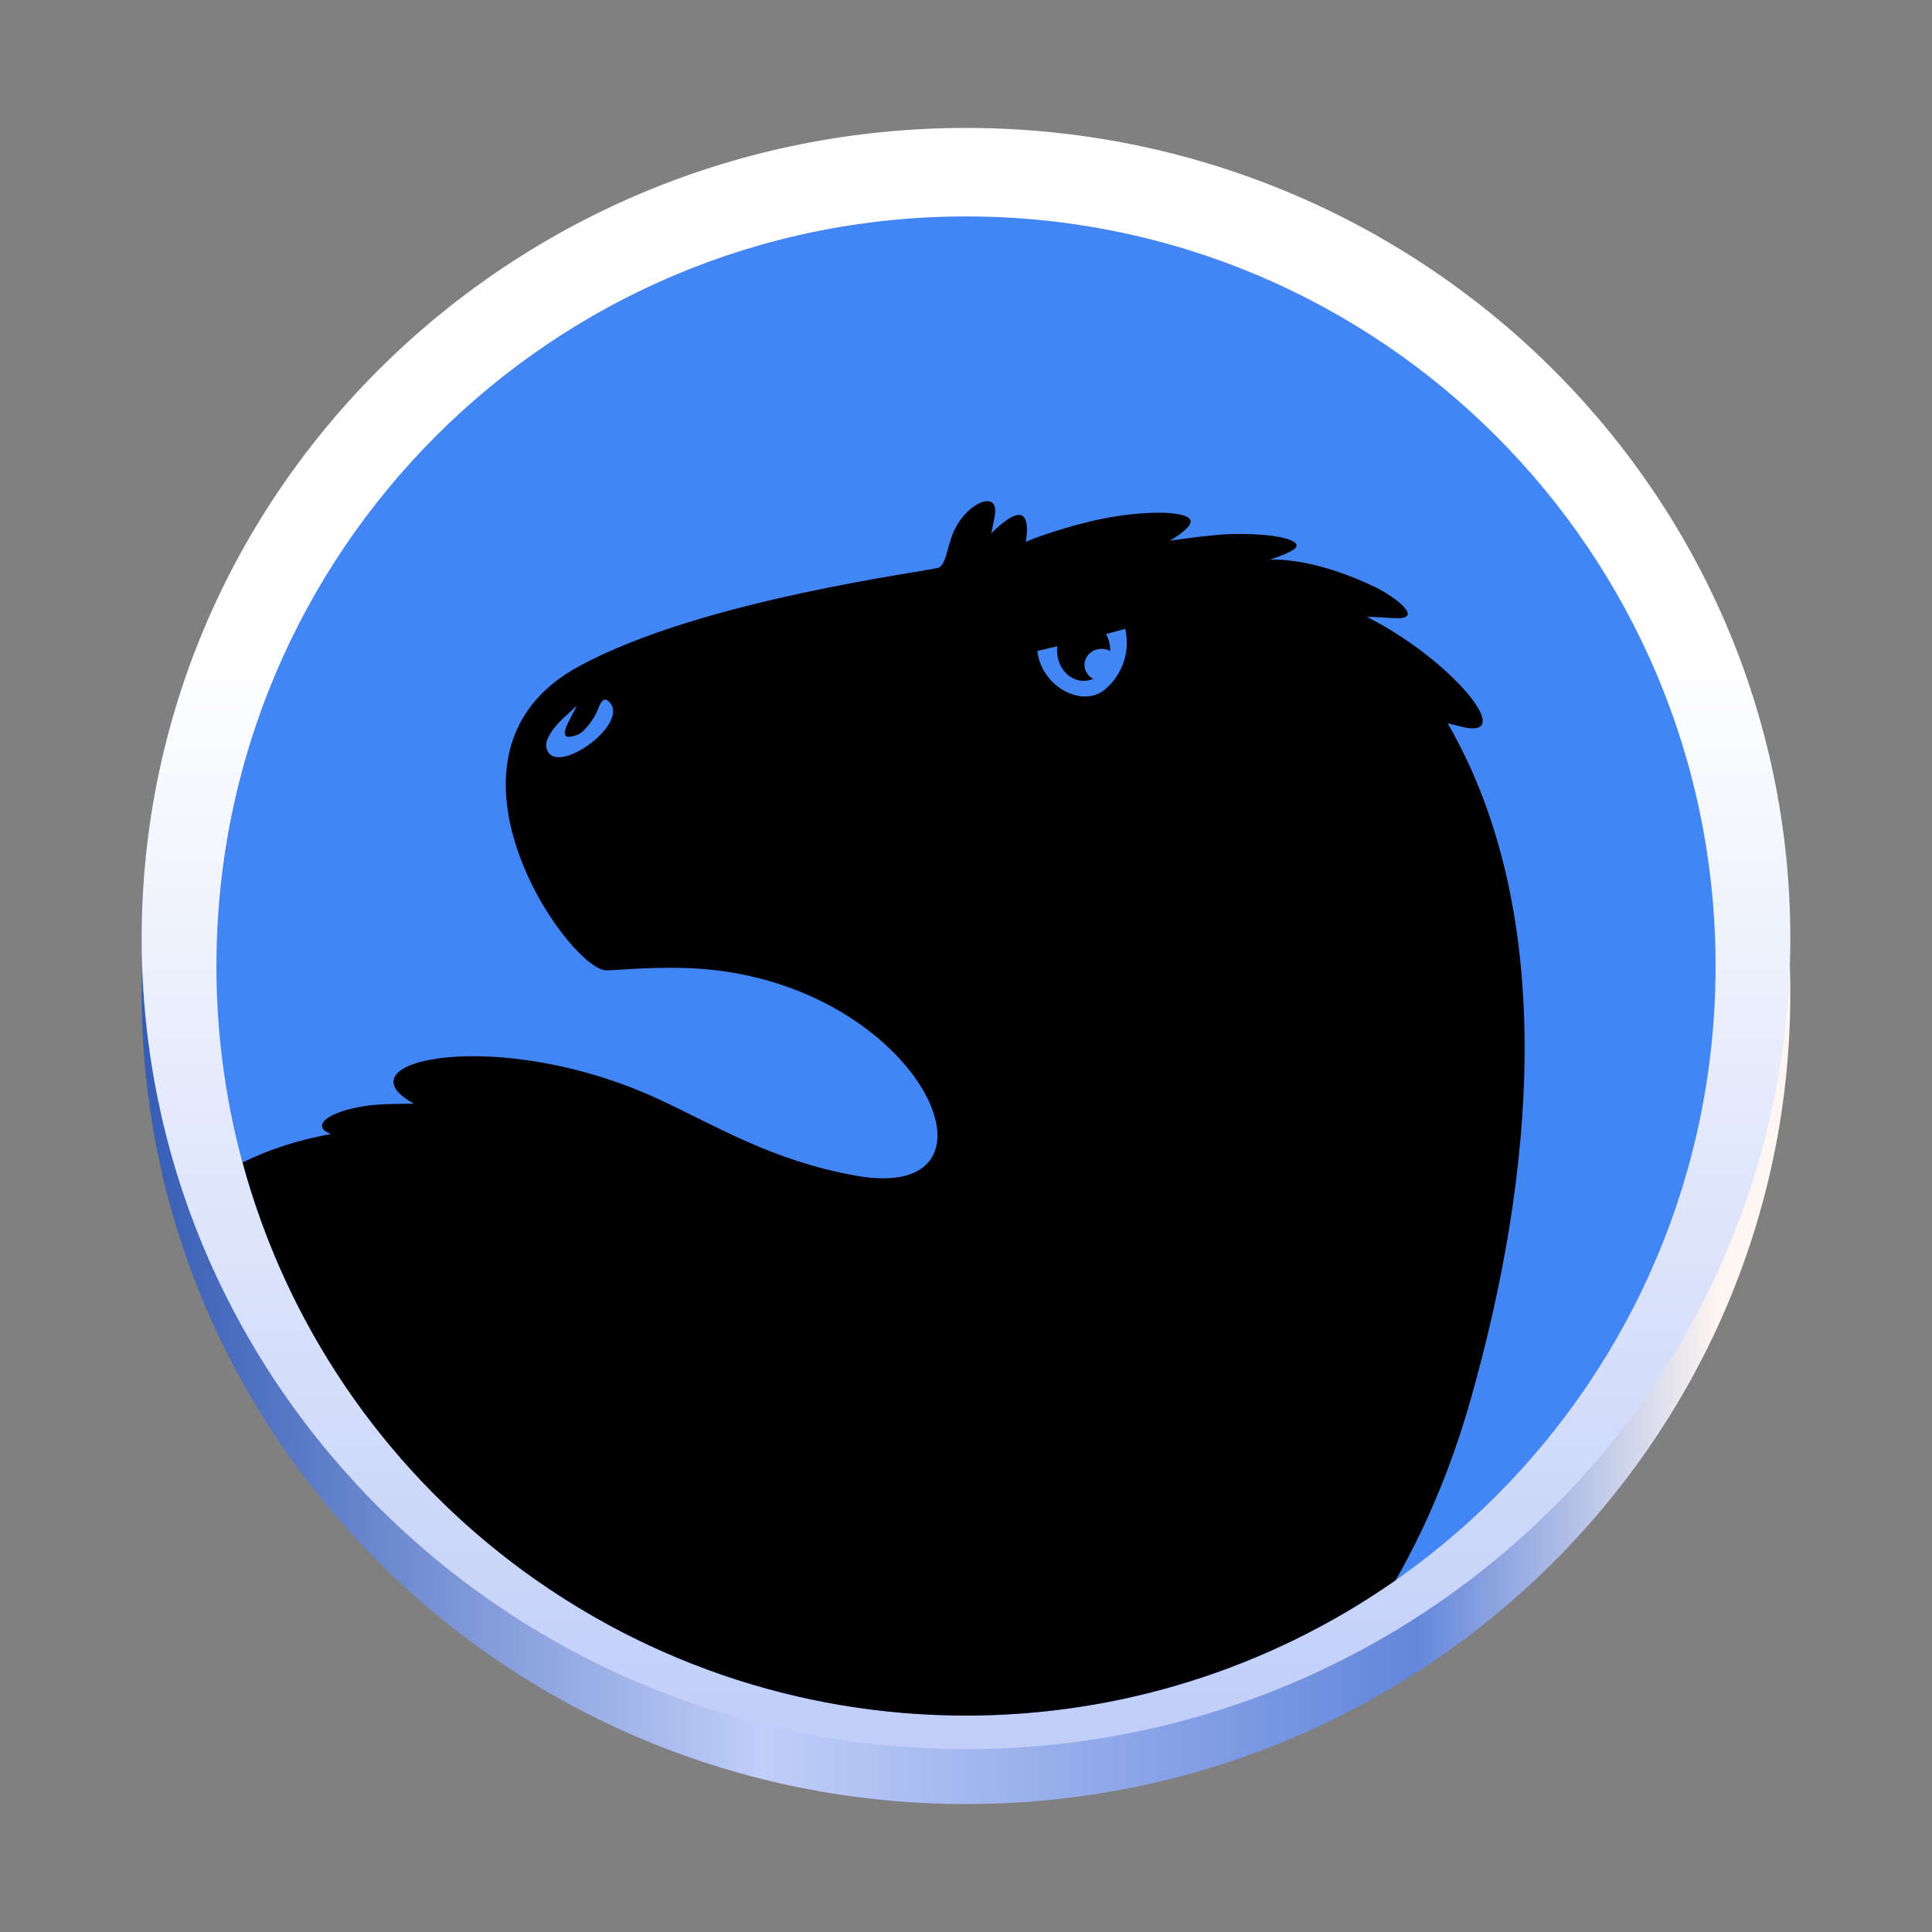
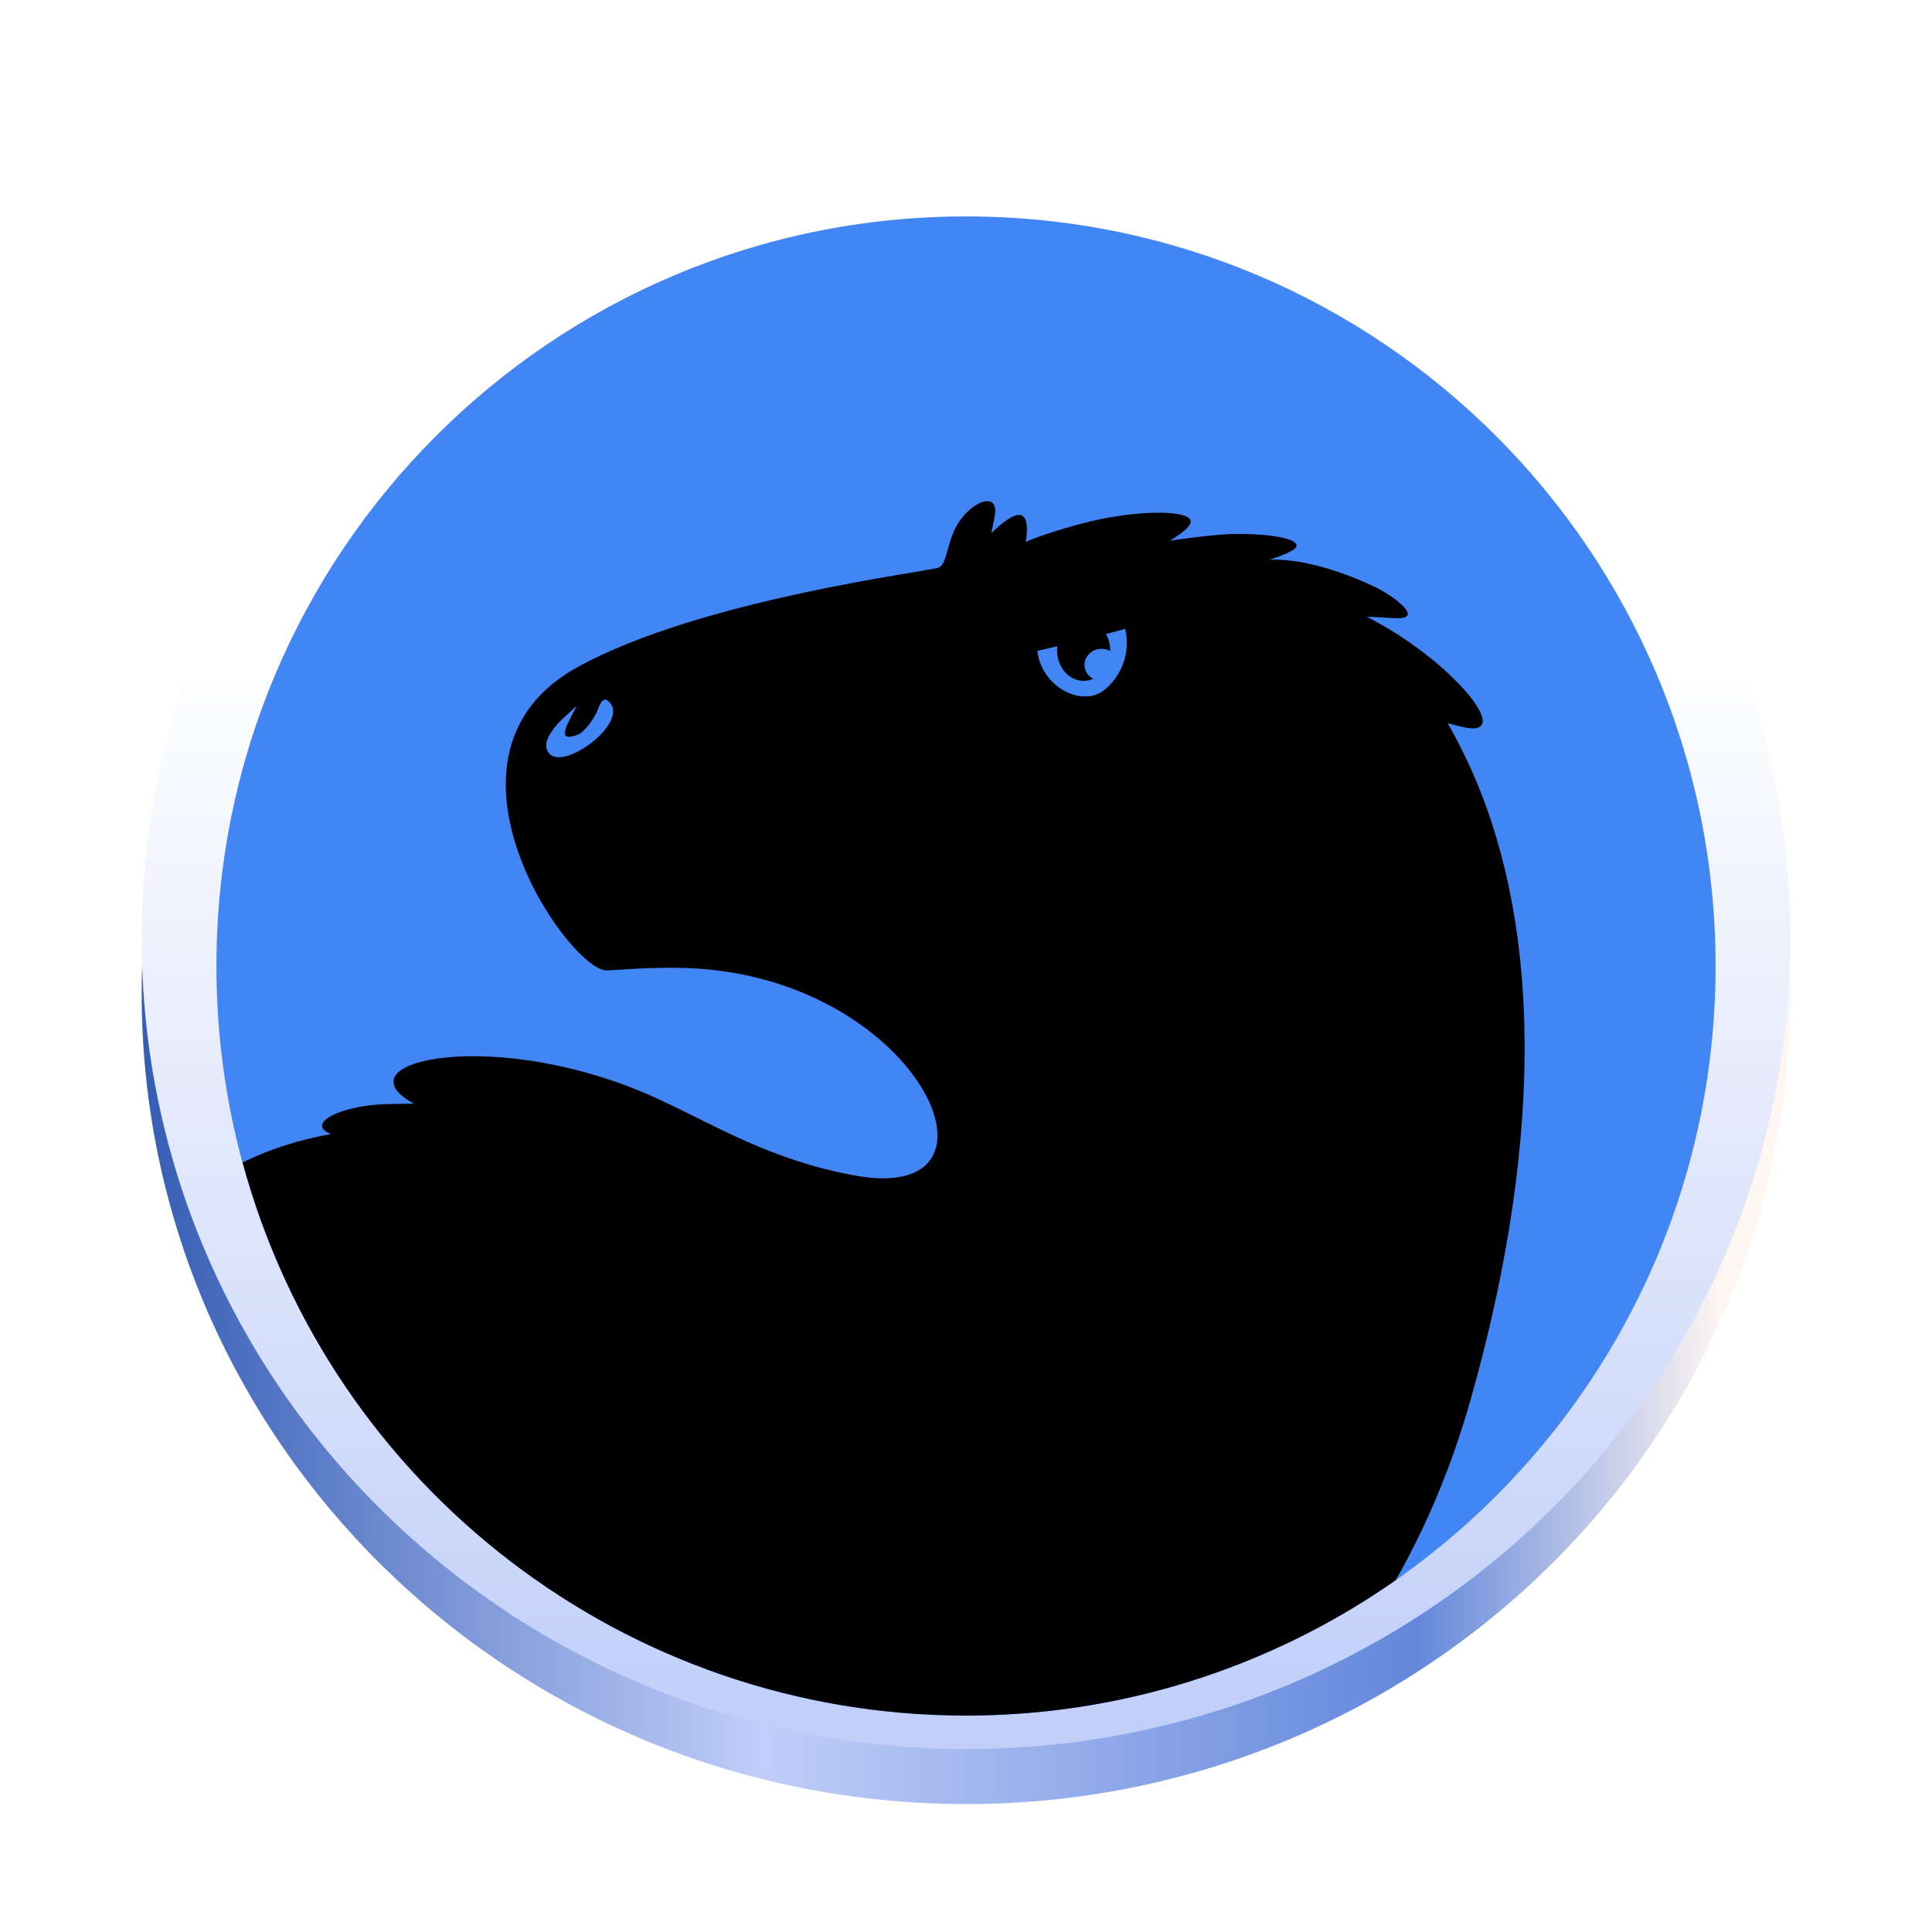
<svg xmlns="http://www.w3.org/2000/svg" xml:space="preserve" width="1200" height="1200" viewBox="0 0 1200 1200">
  <defs>
    <linearGradient id="b" x1="64" x2="64" y1="2" y2="120.048" gradientTransform="translate(843 974)" gradientUnits="userSpaceOnUse">
      <stop offset=".33" stop-color="#fff" style="stop-color:#fff;stop-opacity:1" />
      <stop offset="1" stop-color="#ffdcc7" style="stop-color:#c0cef8;stop-opacity:1" />
    </linearGradient>
    <linearGradient id="a" x2="118.93" y1="269.46" y2="269.46" gradientTransform="matrix(1 0 0 .98333 843 805.97)" gradientUnits="userSpaceOnUse">
      <stop offset="0" stop-color="#eda68c" style="stop-color:#2953af;stop-opacity:1" />
      <stop offset=".414" stop-color="#fef6f1" style="stop-color:#c0cef8;stop-opacity:1" />
      <stop offset=".813" stop-color="#eda187" style="stop-color:#6387db;stop-opacity:1" />
      <stop offset="1" stop-color="#fef6f1" />
    </linearGradient>
  </defs>
-   <path d="M0 0h1200v1203.571H0z" style="fill:gray;fill-opacity:1;stroke-width:9.768" />
  <path fill="url(#a)" d="M967 1040c0 32.585-26.863 59-60 59s-60-26.415-60-59 26.863-59 60-59 60 26.415 60 59" style="fill:url(#a)" transform="translate(-7139.733 -8257.6)scale(8.53333)" />
  <path fill="url(#b)" fill-rule="evenodd" d="M967 1036c0 32.585-26.863 59-60 59s-60-26.415-60-59 26.863-59 60-59 60 26.415 60 59" style="fill:url(#b)" transform="translate(-7139.733 -8257.6)scale(8.53333)" />
  <path d="M1112 600a512 512 0 0 1-512 512A512 512 0 0 1 88 600 512 512 0 0 1 600 88a512 512 0 0 1 512 512" style="fill:#4285f4;fill-opacity:1;fill-rule:evenodd;stroke-width:8.892" transform="translate(54.408 54.408)scale(.90932)" />
  <path d="M614.276 282.512c-6.973.165-18.485 9.392-23.654 23.165-3.763 10.031-4.459 19.85-9.22 22.173-5.062 2.468-162.07 21.378-246.622 67.914-107.217 59.027-9.67 201.916 18.26 207.11 3.527.657 26.03-2.307 54.598-1.528 159.623 4.38 231.766 163.135 116.047 141.701-56.698-10.501-93.034-33.165-132.905-51.732-109.873-51.166-221.777-26.753-167.898 2.685l-17.158.315c-32.919.547-57.569 13.541-39.456 20.457-22.811 4.06-42.685 10.712-60.362 19.44A512 512 0 0 0 600 1112a512 512 0 0 0 293.472-92.457c20.863-36.5 38.193-77.52 51.213-123.37 42.943-151.229 60.645-329.603-15.693-461.984 3.916 1 7.903 1.995 11.48 2.811 35.215 7.376-9.789-46.82-66.692-75.496 5.282-.047 13.313.67 19.661.921 20.53.768-2.11-15.485-13.252-20.882-45.182-21.884-72.921-19-72.921-19 2.644-.865 12.712-4.227 16.606-7.078h.063c8.46-6.29-13.239-11.21-42.874-10.512-13.009.306-41.717 4.52-41.717 4.52 3.019-1.794 13.475-8.285 14.08-12.623 1.214-8.582-35.467-8.566-69.214-.37-22.773 5.532-41.894 12.855-43.385 13.906 2.092-13.16 1.804-30.748-23.512-6.047l2.26-11.355v-.008c1.436-7.403-1.116-10.564-5.3-10.464z" style="fill:#000;fill-opacity:1;fill-rule:evenodd;stroke-width:10.964" transform="translate(54.408 54.408)scale(.90932)" />
  <path d="M353.355 418.057c-1.716.107-3.232 2.42-5.101 7.336-2.09 5.495-8.802 14.84-13.429 16.59-10.845 4.103-10.642-.552-5.132-11.128l4.52-8.669-9.792 9c-3.103 2.854-12.26 12.65-11.107 19.235 3.958 22.623 58.158-15.772 42.988-30.78-1.1-1.089-2.048-1.64-2.947-1.584" style="fill:#4285f4;fill-opacity:1;stroke-width:5.131" transform="translate(54.408 54.408)scale(.90932)" />
  <path d="M662.505 376.732c5.672-1.662 17.016-4.987 24.714-6.808 7.697-1.821 11.749-.999 14.342.268s3.727 4.117 4.375 8.392c2.702 17.82-8.598 29.297-13.451 32.458-13.61 8.865-37.863-5.6-35.896-28.658.244-2.85.244-3.99 5.916-5.652" style="fill:#4285f4;fill-opacity:1;stroke-width:7.136" transform="translate(-90.361 -30.212)scale(1.11878)" />
  <g transform="matrix(1.11878 0 0 .92335 -90.361 48.936)">
    <ellipse cx="682.383" cy="384.553" rx="14.754" ry="20.446" style="fill:#000;fill-opacity:1;stroke-width:4.951" />
    <ellipse cx="692.383" cy="394.222" rx="9.549" ry="10.777" style="fill:#4285f4;fill-opacity:1;stroke-width:5.541" />
  </g>
  <path d="M677.597 338.467c-2.711.422-7.64 3.466-14.552 9.168-14.577 12.009-41.485 48.452-41.485 48.452s90.494-18.528 123.375-33.022c24.093-7.618 20.002-13.45-7.936-11.312-20.493 1.573-22.268.733-15.789-7.473 6.184-7.831-27.552-.707-49.85 15.136l5.2-9.66c4.332-8.046 4.518-11.832 1.037-11.29" style="fill:#000;fill-opacity:1;stroke-width:3.547" transform="translate(-90.361 -30.212)scale(1.11878)" />
</svg>
